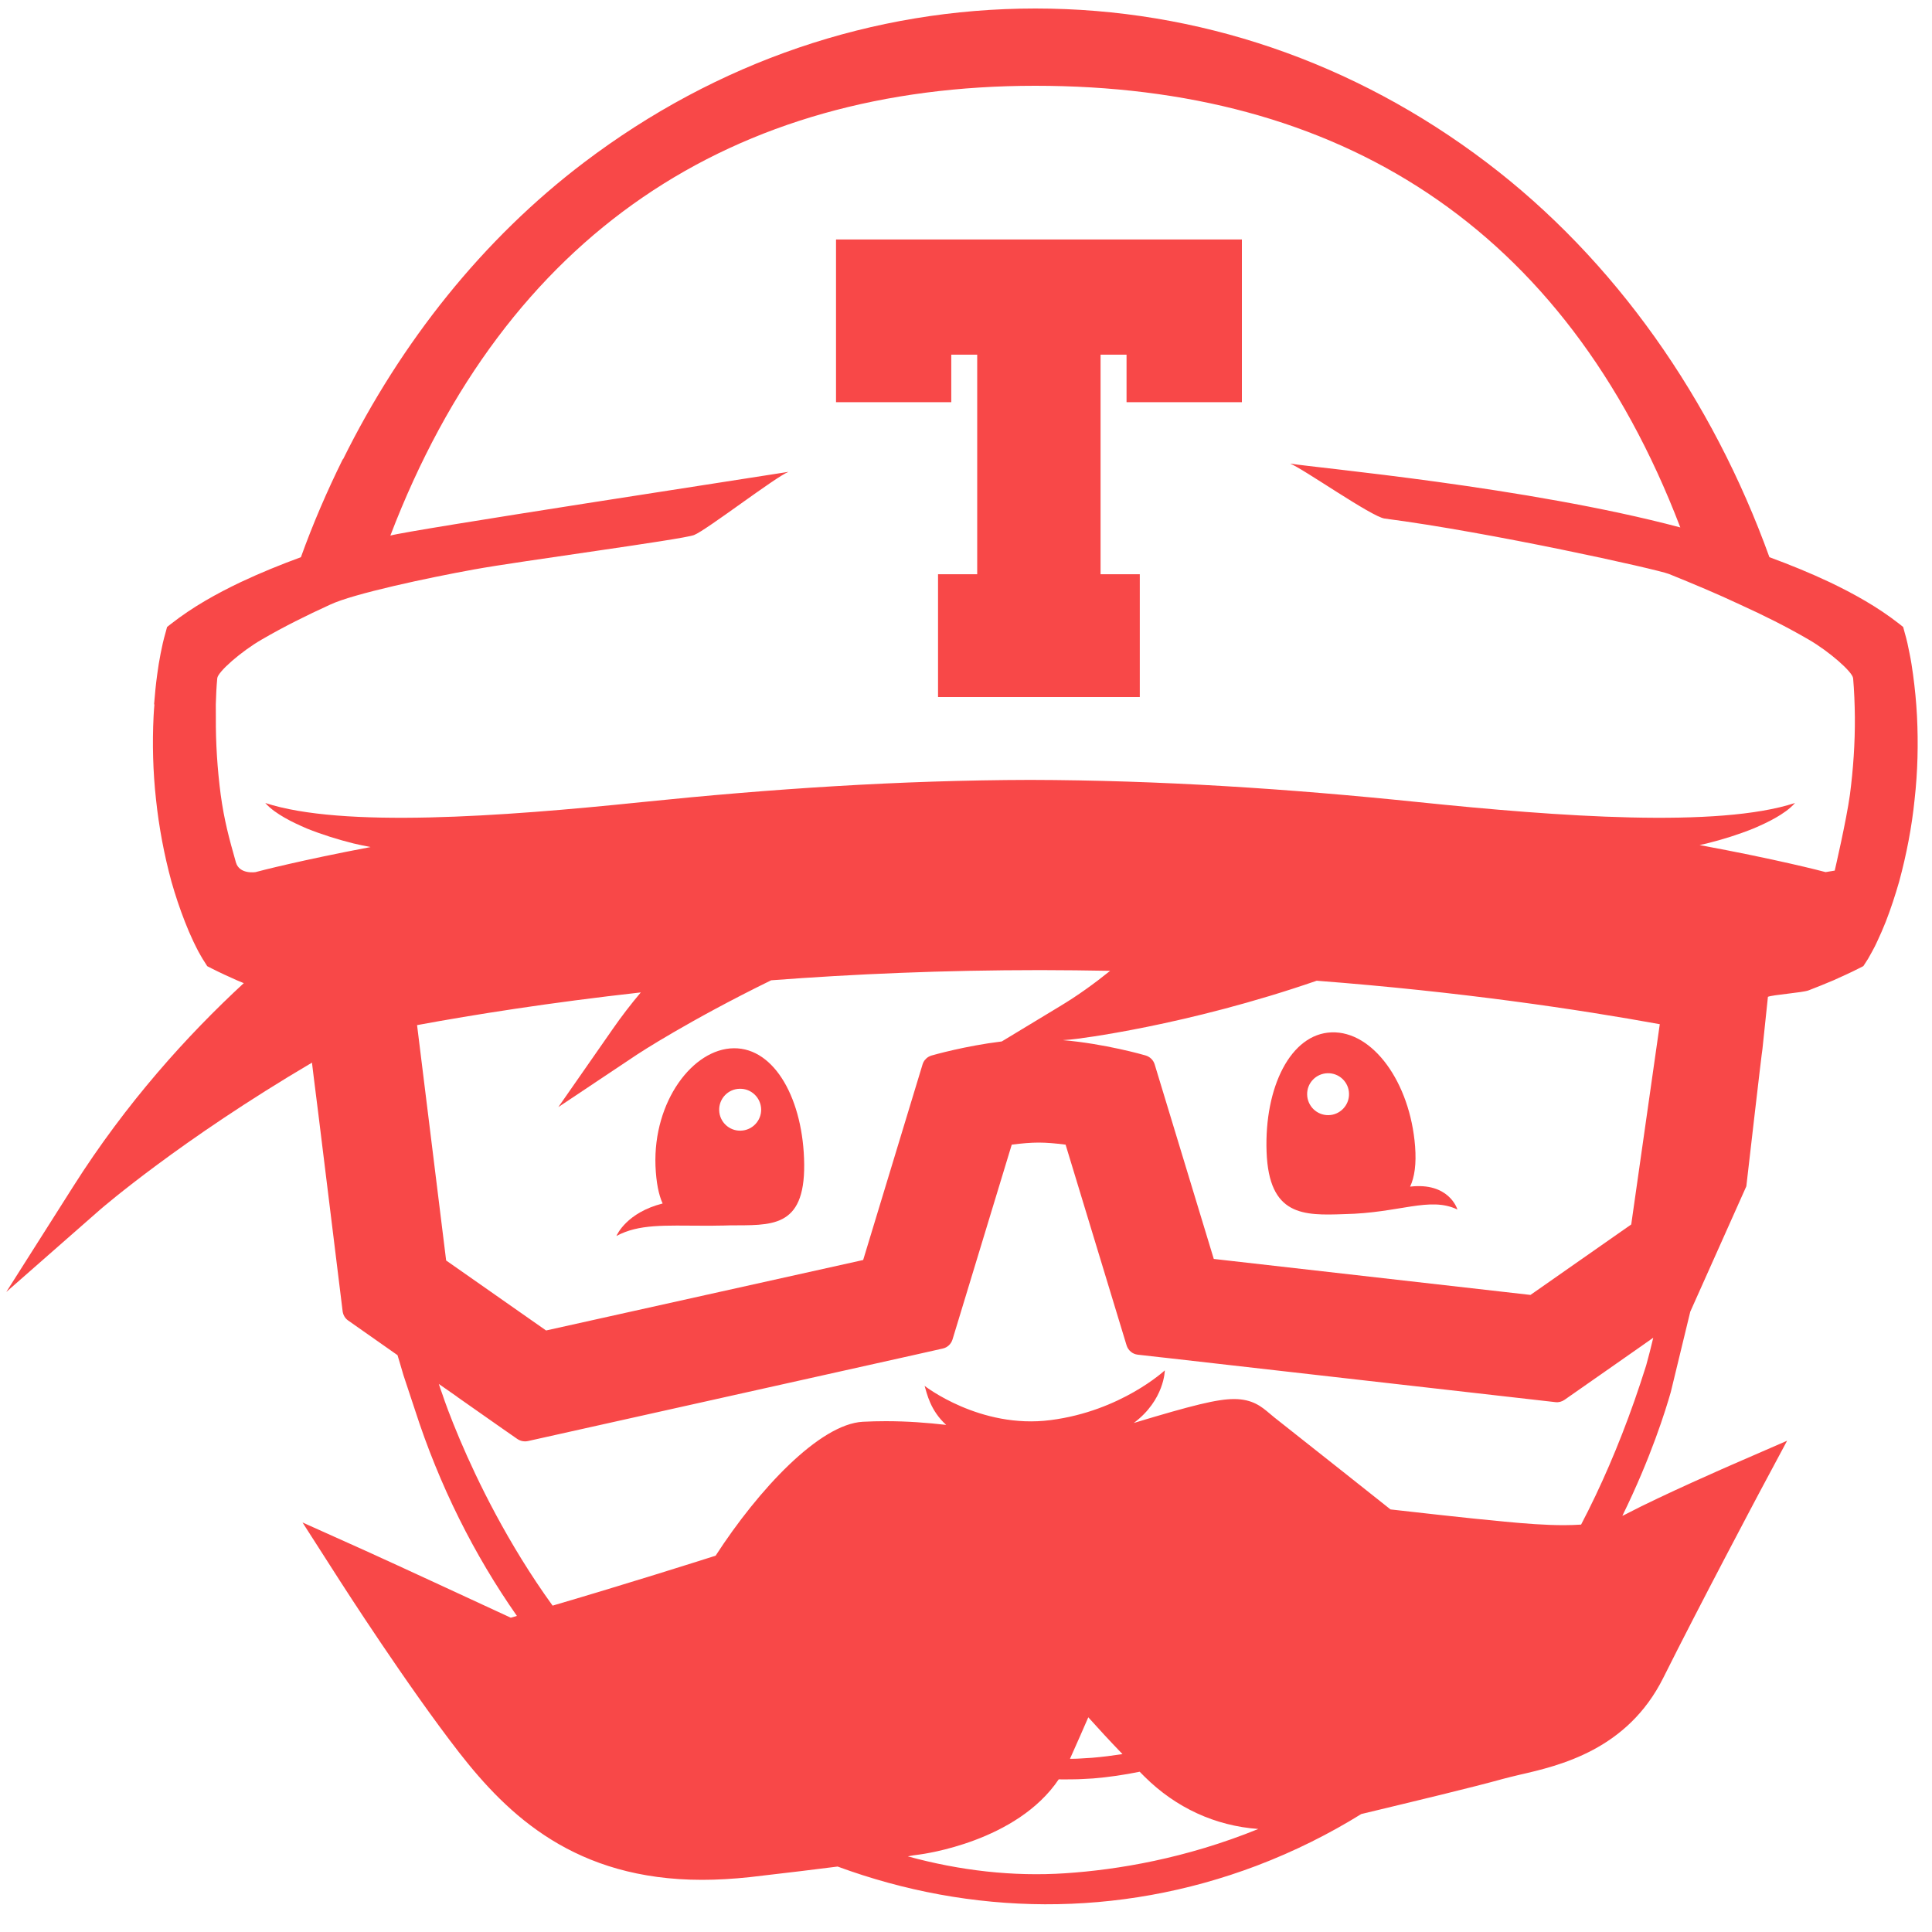
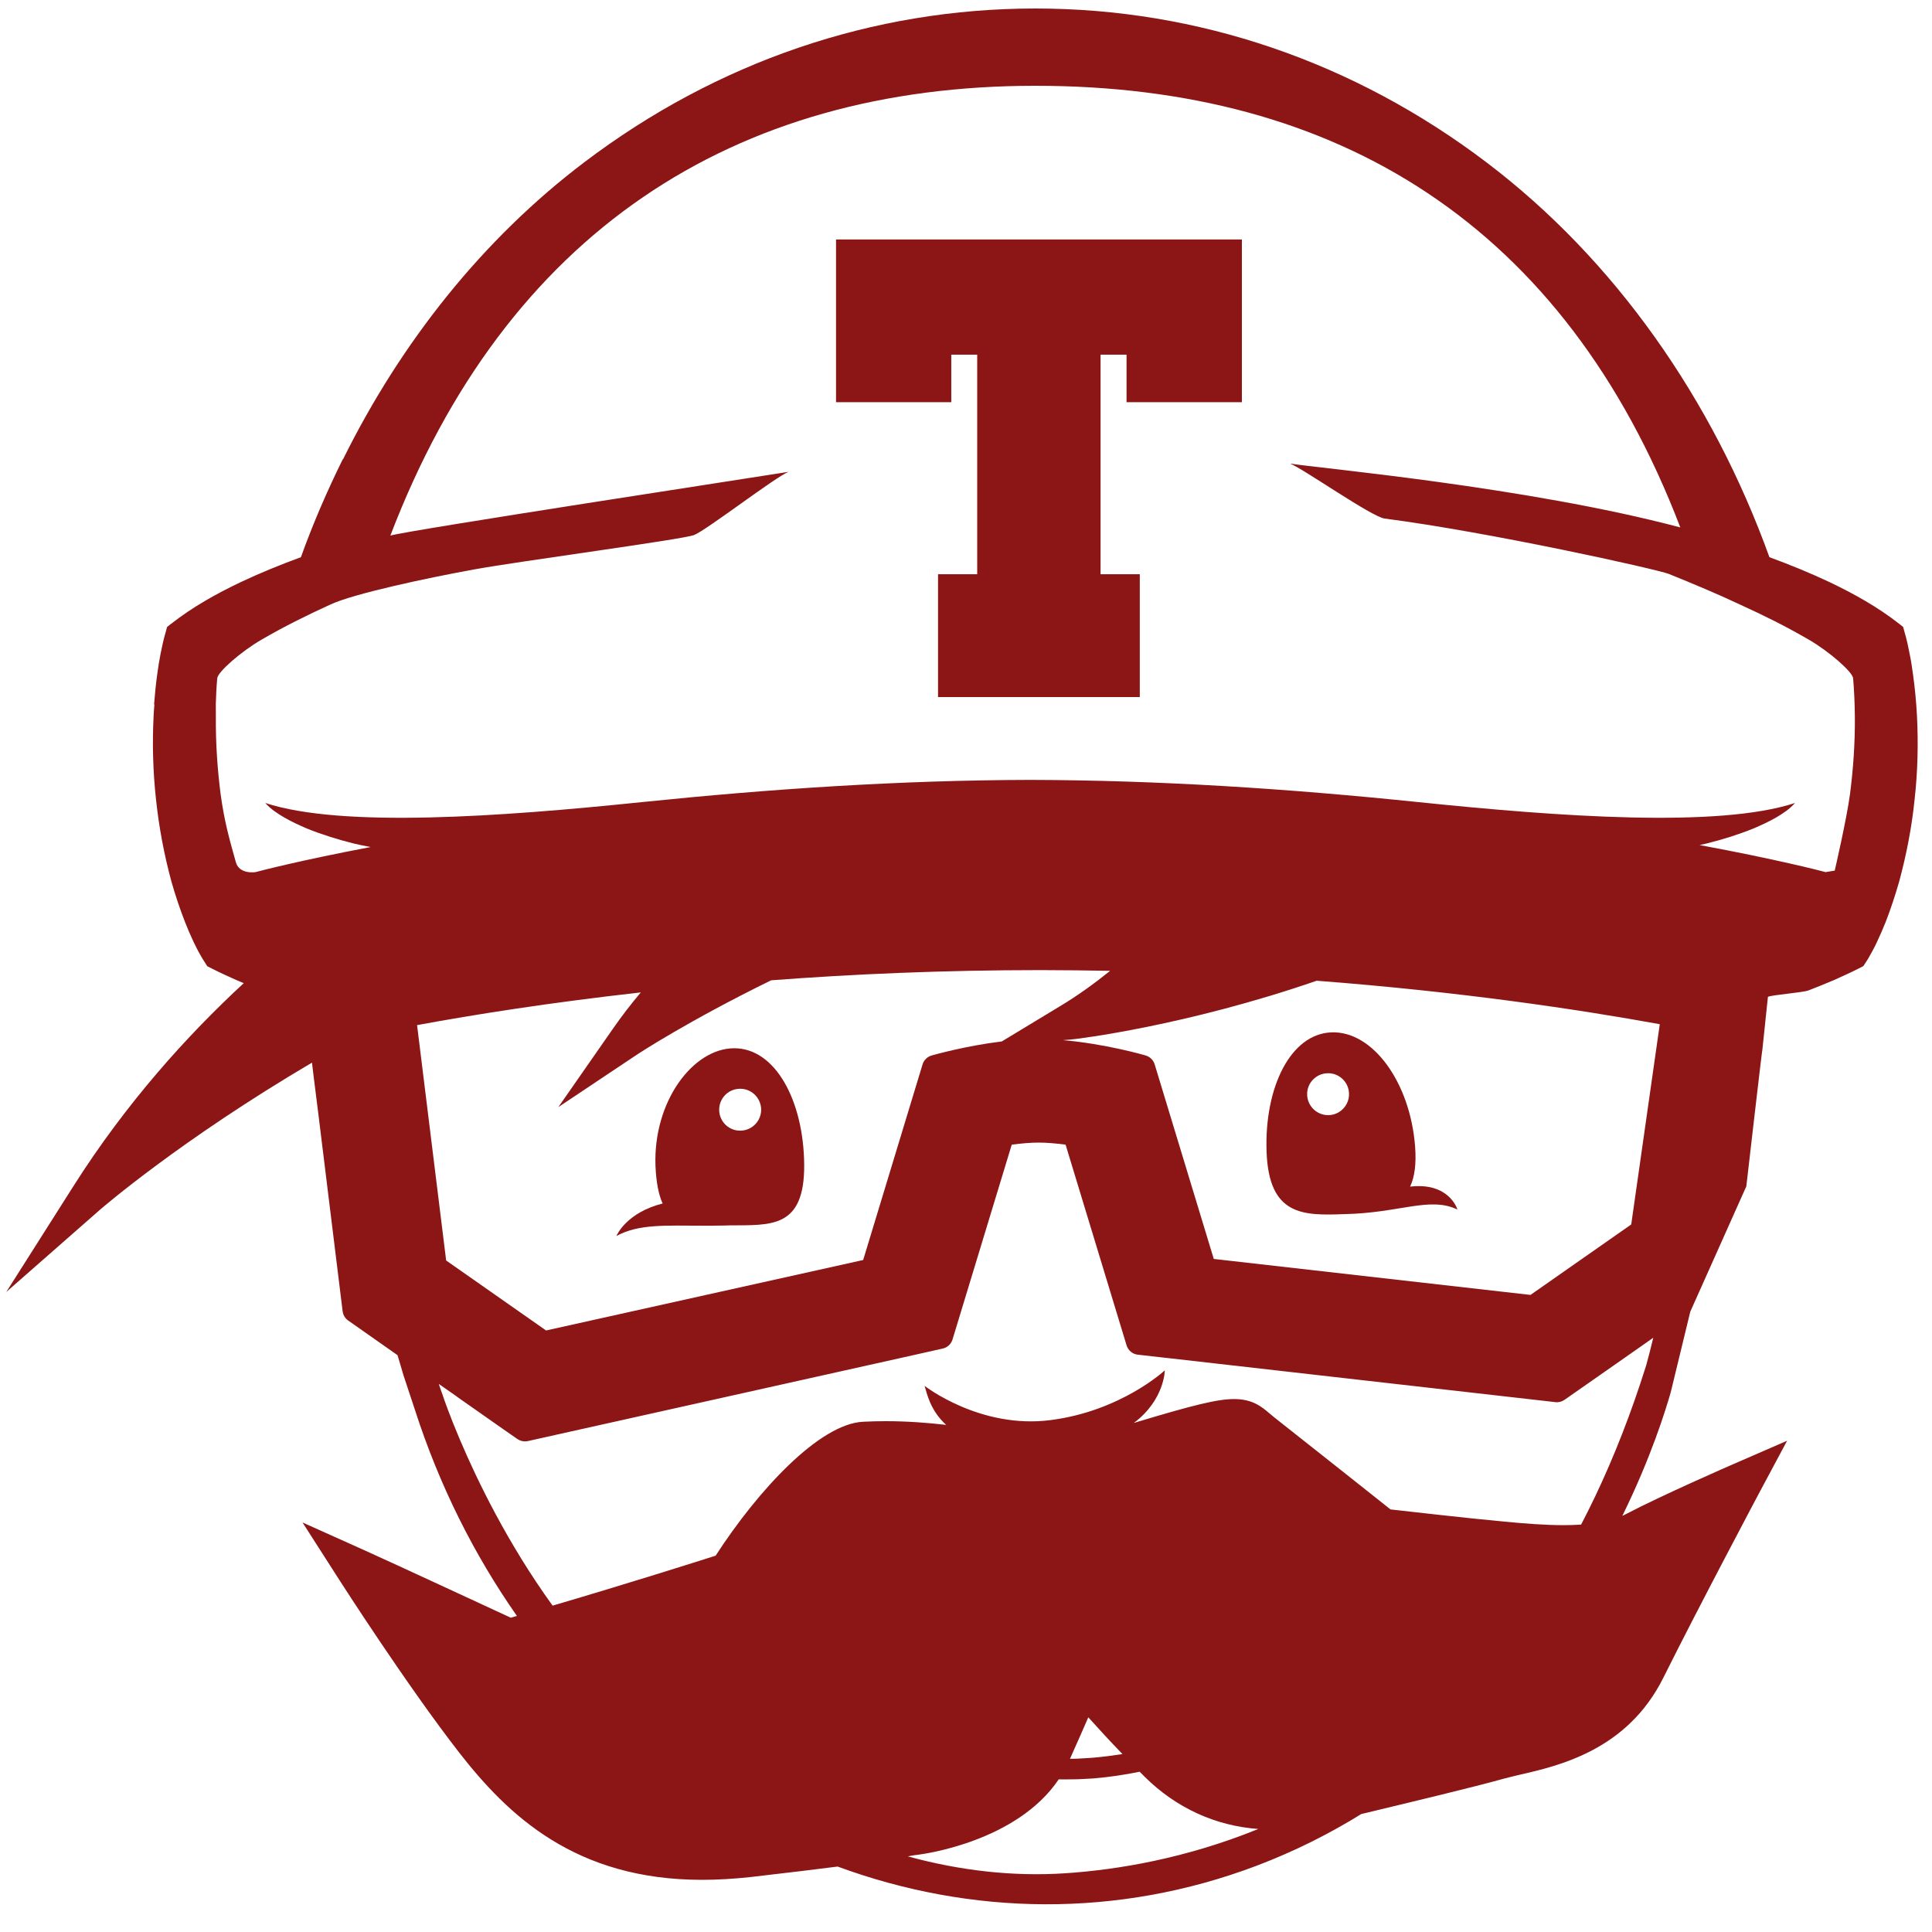
<svg xmlns="http://www.w3.org/2000/svg" version="1.1" id="Layer_1" x="0px" y="0px" width="40px" height="40px" viewBox="0 0 40 40" enable-background="new 0 0 40 40" xml:space="preserve">
  <defs id="defs33" />
  <g id="g3">
    <path fill="none" d="M23.24,36.316c-0.273-0.283-0.516-0.548-0.708-0.762c-0.093,0.214-0.216,0.496-0.379,0.859h0.049   c0.13,0,0.272-0.016,0.408-0.021C22.817,36.375,23.027,36.349,23.24,36.316z" id="path5" />
    <path fill="none" d="M33.202,28.414l-0.81,0.566c-0.056,0.038-0.121,0.057-0.188,0.049l-8.062-0.917l-0.12-0.013l-0.468-0.053   c-0.108-0.013-0.199-0.089-0.231-0.195l-1.262-4.153c-0.211-0.028-0.399-0.043-0.556-0.043c-0.16,0-0.347,0.015-0.559,0.043   l-1.226,4.033c-0.029,0.095-0.105,0.167-0.202,0.188l-0.587,0.132l-8.007,1.782c-0.021,0.004-0.042,0.006-0.061,0.006   c-0.055,0-0.111-0.017-0.158-0.05l-0.312-0.217l-0.935-0.656v-0.002l-0.378-0.264c0.027,0.085,0.058,0.17,0.087,0.25v0.002   c0.026,0.079,0.142,0.412,0.35,0.902c0.357,0.841,0.988,2.147,1.919,3.436c1.576-0.463,2.939-0.896,3.375-1.034   c0.887-1.369,2.151-2.726,3.049-2.773c0.155-0.008,0.317-0.012,0.475-0.012c0.44,0,0.861,0.032,1.25,0.077   c-0.331-0.299-0.398-0.651-0.447-0.808c0,0,1.147,0.897,2.605,0.709c1.462-0.187,2.368-1.03,2.368-1.03s-0.005,0.613-0.642,1.089   c1.224-0.369,1.729-0.495,2.077-0.495c0.382,0,0.569,0.158,0.734,0.298c0.032,0.026,0.064,0.056,0.101,0.084   c0.939,0.741,2.07,1.639,2.403,1.903c0.383,0.043,1.596,0.182,2.361,0.253c0.441,0.041,0.84,0.073,1.231,0.073   c0.126,0,0.244-0.005,0.354-0.012c0.404-0.772,0.775-1.627,1.106-2.569c0.082-0.237,0.164-0.478,0.241-0.726   c0.053-0.189,0.103-0.381,0.147-0.574l-0.277,0.195L33.202,28.414z" id="path7" />
    <path fill="none" d="M13.268,20.546c-1.886,0.211-3.458,0.46-4.632,0.677l0.602,4.873l2.069,1.449l6.565-1.459l1.23-4.051   c0.02-0.066,0.064-0.122,0.124-0.156c0.019-0.012,0.04-0.021,0.063-0.027c0.036-0.01,0.694-0.199,1.453-0.291l1.203-0.728   c0.362-0.218,0.71-0.468,1.04-0.734c-0.474-0.008-0.952-0.015-1.44-0.015c-2.006,0-3.88,0.083-5.578,0.211   c-1.703,0.833-2.746,1.518-2.771,1.534l-1.634,1.091l1.123-1.612C12.868,21.04,13.065,20.786,13.268,20.546z M13.719,24.917   c-0.082-0.182-0.133-0.432-0.148-0.779c-0.049-1.333,0.772-2.427,1.622-2.435c0.851-0.009,1.443,1.071,1.457,2.405   c0.011,1.334-0.694,1.254-1.545,1.262c-0.086,0.003-0.167,0.005-0.25,0.005c-0.095,0.002-0.187,0.004-0.274,0.002   c-0.825-0.002-1.353-0.038-1.819,0.213C12.773,25.561,12.979,25.104,13.719,24.917z" id="path9" />
    <path fill="none" d="M23.596,36.684c-0.316,0.063-0.636,0.111-0.966,0.139c-0.139,0.006-0.27,0.018-0.412,0.018l-0.216,0.002   L21.92,36.84c-0.868,1.292-2.801,1.546-2.89,1.558c-0.081,0.009-0.145,0.02-0.235,0.037c1.077,0.295,2.177,0.422,3.26,0.35   c1.087-0.072,2.498-0.309,3.997-0.916c-0.892-0.065-1.702-0.436-2.355-1.083C23.663,36.75,23.63,36.717,23.596,36.684z" id="path11" />
    <circle fill="none" cx="27.497" cy="22.654" r="0.434" id="circle13" />
    <path fill="none" d="M25.712,7.299h-2.389V6.315h-0.538v4.547h0.812v2.543h-4.177v-2.543h0.811V6.315h-0.537v0.983h-2.387V3.931   h8.404V7.299z" id="path15" />
    <circle fill="none" cx="15.324" cy="22.976" r="0.434" id="circle17" />
    <path fill="none" d="M6.963,27.525l1.39,0.947c-0.025-0.081-0.047-0.161-0.071-0.242c-0.017-0.059-0.035-0.116-0.052-0.173   l-1.021-0.717c-0.063-0.044-0.104-0.113-0.115-0.19l-0.498-4.047l-0.261,2.484L6.963,27.525z" id="path19" />
    <path fill="none" d="M22.164,21.523l-0.158,0.012c0.861,0.073,1.672,0.305,1.713,0.317c0.09,0.026,0.159,0.094,0.188,0.184   l1.225,4.03l6.557,0.745l2.086-1.459l0.591-4.146c-1.67-0.305-4.111-0.671-7.103-0.9C24.561,21.237,22.299,21.514,22.164,21.523z    M29.298,23.734c0.028,0.368-0.011,0.636-0.103,0.834c0.79-0.094,0.97,0.441,0.979,0.474c-0.573-0.276-1.2,0.073-2.342,0.095   c-0.849,0.031-1.562,0.041-1.609-1.292c-0.047-1.336,0.498-2.441,1.347-2.471C28.419,21.345,29.195,22.402,29.298,23.734z" id="path21" />
-     <path fill="#A0A1A2" d="M26.223,23.845c0.048,1.333,0.761,1.323,1.609,1.292c1.142-0.021,1.769-0.371,2.342-0.095   c-0.009-0.032-0.188-0.567-0.979-0.474c0.092-0.198,0.131-0.466,0.103-0.834c-0.104-1.332-0.879-2.39-1.729-2.36   C26.721,21.403,26.176,22.509,26.223,23.845z M27.489,22.22c0.239-0.005,0.438,0.186,0.441,0.426   c0.005,0.239-0.187,0.438-0.425,0.442c-0.24,0.004-0.438-0.188-0.442-0.428C27.058,22.421,27.25,22.224,27.489,22.22z" id="path23" style="fill:#f84848;fill-opacity:1" />
-     <path fill="#A0A1A2" d="M14.581,25.377c0.088,0.002,0.18,0,0.274-0.002c0.082,0,0.164-0.002,0.25-0.005   c0.851-0.008,1.556,0.072,1.545-1.262c-0.014-1.334-0.606-2.414-1.457-2.405c-0.849,0.008-1.671,1.102-1.622,2.435   c0.015,0.348,0.066,0.598,0.148,0.779c-0.74,0.187-0.945,0.644-0.957,0.673C13.228,25.339,13.755,25.375,14.581,25.377z    M15.312,22.542c0.24-0.008,0.439,0.182,0.447,0.422c0.006,0.239-0.184,0.439-0.423,0.445c-0.24,0.008-0.44-0.183-0.446-0.422   C14.883,22.748,15.072,22.547,15.312,22.542z" id="path25" style="fill:#f84848;fill-opacity:1" />
-     <polygon fill="#A0A1A2" points="17.309,8.327 19.695,8.327 19.695,7.343 20.232,7.343 20.232,11.889 19.421,11.889 19.421,14.432    23.598,14.432 23.598,11.889 22.786,11.889 22.786,7.343 23.324,7.343 23.324,8.327 25.712,8.327 25.712,4.958 17.309,4.958  " id="polygon27" style="fill:#f84848;fill-opacity:1" />
-     <path fill="#A0A1A2" d="M39.689,14.823c-0.015-0.289-0.043-0.577-0.082-0.861c-0.02-0.144-0.041-0.288-0.071-0.429   c-0.028-0.146-0.056-0.281-0.103-0.44l-0.03-0.112l-0.079-0.063c-0.455-0.356-0.944-0.626-1.441-0.864   c-0.411-0.194-0.828-0.363-1.249-0.518c-1.177-3.264-3.197-6.158-5.856-8.173c-2.747-2.084-5.978-3.187-9.342-3.187   c-3.366,0-6.596,1.103-9.344,3.187C9.999,4.949,8.304,7.081,7.103,9.508H7.097c-0.325,0.657-0.617,1.333-0.867,2.028   c-0.422,0.155-0.839,0.324-1.25,0.518c-0.498,0.238-0.986,0.508-1.441,0.864l-0.08,0.063l-0.03,0.112   c-0.046,0.159-0.076,0.294-0.104,0.44c-0.028,0.141-0.051,0.285-0.07,0.429c-0.029,0.205-0.048,0.413-0.065,0.621h0.007   c-0.007,0.08-0.013,0.16-0.017,0.241c-0.029,0.577-0.013,1.154,0.05,1.728c0.061,0.573,0.167,1.14,0.32,1.703   c0.08,0.28,0.171,0.555,0.279,0.83c0.053,0.137,0.111,0.273,0.176,0.41c0.032,0.068,0.067,0.135,0.102,0.204l0.057,0.101   c0.022,0.038,0.037,0.065,0.07,0.114l0.057,0.09l0.092,0.047c0.097,0.05,0.178,0.087,0.266,0.129l0.256,0.116   c0.047,0.019,0.093,0.039,0.142,0.059c-1.167,1.078-2.435,2.479-3.532,4.211L0.13,26.749l1.945-1.707   c0.034-0.029,1.664-1.44,4.384-3.041l0.038,0.313l0.099,0.789l0.498,4.047c0.011,0.077,0.051,0.146,0.115,0.19l1.021,0.717   c0.018,0.057,0.035,0.114,0.052,0.173c0.024,0.081,0.046,0.161,0.071,0.242l0.233,0.703c0.511,1.589,1.235,3.022,2.116,4.281   c-0.042,0.013-0.085,0.025-0.127,0.037c-0.531-0.246-2.386-1.106-3.009-1.387l-1.303-0.585l0.771,1.203   c0.056,0.087,1.386,2.161,2.471,3.559c1.017,1.305,2.408,2.637,5.032,2.637c0.315,0,0.647-0.02,0.987-0.056   c0.783-0.091,1.371-0.161,1.818-0.219c2.754,1.014,5.792,1.074,8.675-0.017c0.79-0.3,1.509-0.663,2.168-1.071   c0.014-0.002,0.027-0.006,0.039-0.009c1.072-0.258,2.289-0.549,2.89-0.717c0.096-0.026,0.217-0.055,0.342-0.085   c0.837-0.191,2.236-0.517,2.981-2.009c0.751-1.506,1.977-3.812,1.989-3.835L37,29.829l-1.115,0.485   c-0.061,0.026-1.475,0.643-2.21,1.028c-0.025,0.015-0.057,0.028-0.086,0.042c0.598-1.219,0.896-2.19,1.003-2.563l0.403-1.663   l1.161-2.597c0,0,0.326-2.839,0.333-2.837l0.114-1.086c0.102-0.043,0.722-0.086,0.843-0.134c0.173-0.068,0.346-0.135,0.519-0.21   l0.255-0.116c0.09-0.042,0.17-0.079,0.267-0.129l0.092-0.047l0.058-0.09c0.032-0.049,0.05-0.077,0.069-0.114l0.056-0.101   c0.039-0.069,0.072-0.136,0.103-0.204c0.065-0.136,0.122-0.272,0.178-0.41c0.107-0.275,0.196-0.55,0.277-0.83   c0.152-0.563,0.262-1.13,0.32-1.703C39.704,15.978,39.718,15.4,39.689,14.823z M13.195,21.83c0.025-0.017,1.068-0.701,2.771-1.534   c1.698-0.129,3.571-0.211,5.578-0.211c0.488,0,0.967,0.007,1.44,0.015c-0.33,0.266-0.678,0.517-1.04,0.734l-1.203,0.728   c-0.759,0.092-1.417,0.281-1.453,0.291c-0.023,0.006-0.044,0.016-0.063,0.027c-0.059,0.034-0.104,0.09-0.124,0.156l-1.23,4.051   l-6.565,1.459l-2.069-1.449l-0.602-4.873c1.174-0.217,2.746-0.466,4.632-0.677c-0.202,0.24-0.399,0.494-0.584,0.762l-1.123,1.612   L13.195,21.83z M22.055,38.784c-1.083,0.072-2.183-0.055-3.26-0.35c0.09-0.018,0.155-0.028,0.235-0.037   c0.088-0.012,2.021-0.266,2.89-1.558l0.082,0.002l0.216-0.002c0.143,0,0.273-0.012,0.412-0.018c0.33-0.027,0.649-0.075,0.966-0.139   c0.034,0.033,0.066,0.066,0.101,0.102c0.653,0.647,1.464,1.018,2.355,1.083C24.553,38.476,23.142,38.712,22.055,38.784z    M22.153,36.414c0.163-0.363,0.286-0.646,0.379-0.859c0.192,0.214,0.435,0.479,0.708,0.762c-0.213,0.032-0.423,0.059-0.63,0.076   c-0.136,0.006-0.278,0.021-0.408,0.021H22.153z M18.932,28.052l0.587-0.132c0.097-0.021,0.173-0.094,0.202-0.188l1.226-4.033   c0.212-0.028,0.398-0.043,0.559-0.043c0.156,0,0.345,0.015,0.556,0.043l1.262,4.153c0.032,0.106,0.123,0.183,0.231,0.195   l0.468,0.053l0.12,0.013l8.062,0.917c0.067,0.008,0.133-0.011,0.188-0.049l0.81-0.566l0.749-0.524l0.277-0.195   c-0.045,0.193-0.095,0.385-0.147,0.574c-0.077,0.248-0.159,0.488-0.241,0.726c-0.331,0.942-0.702,1.797-1.106,2.569   c-0.11,0.007-0.229,0.012-0.354,0.012c-0.392,0-0.79-0.032-1.231-0.073c-0.766-0.071-1.979-0.21-2.361-0.253   c-0.333-0.265-1.464-1.162-2.403-1.903c-0.036-0.028-0.068-0.058-0.101-0.084c-0.165-0.14-0.353-0.298-0.734-0.298   c-0.348,0-0.854,0.126-2.077,0.495c0.637-0.476,0.642-1.089,0.642-1.089s-0.906,0.844-2.368,1.03   c-1.458,0.188-2.605-0.709-2.605-0.709c0.048,0.156,0.116,0.509,0.447,0.808c-0.389-0.045-0.809-0.077-1.25-0.077   c-0.158,0-0.32,0.004-0.475,0.012c-0.898,0.048-2.162,1.404-3.049,2.773c-0.436,0.138-1.799,0.571-3.375,1.034   c-0.931-1.288-1.562-2.595-1.919-3.436c-0.208-0.49-0.324-0.823-0.35-0.902v-0.002c-0.029-0.08-0.06-0.165-0.087-0.25l0.378,0.264   v0.002l0.935,0.656l0.312,0.217c0.047,0.033,0.104,0.05,0.158,0.05c0.02,0,0.04-0.002,0.061-0.006 M23.906,22.036   c-0.028-0.09-0.098-0.157-0.188-0.184c-0.041-0.013-0.852-0.244-1.713-0.317l0.158-0.012c0.136-0.01,2.397-0.286,5.098-1.218   c2.991,0.229,5.433,0.596,7.103,0.9l-0.591,4.146l-2.086,1.459l-6.557-0.745 M38.301,16.451c-0.073,0.534-0.315,1.574-0.315,1.574   l-0.189,0.031c-0.099-0.027-1.021-0.266-2.609-0.56c0.051-0.011,0.1-0.022,0.148-0.033c0.329-0.082,0.653-0.183,0.968-0.31   c0.156-0.067,0.312-0.138,0.459-0.222c0.146-0.085,0.289-0.179,0.401-0.306c-1.59,0.52-4.876,0.284-7.797-0.018   c-2.669-0.276-5.348-0.454-8.04-0.46c-2.691,0.006-5.367,0.185-8.039,0.46c-2.921,0.302-6.206,0.538-7.796,0.018   c0.112,0.126,0.256,0.221,0.403,0.306c0.146,0.084,0.301,0.154,0.457,0.222c0.314,0.126,0.64,0.228,0.969,0.31   c0.116,0.027,0.234,0.053,0.352,0.074c-1.449,0.275-2.288,0.493-2.382,0.519c0,0-0.334,0.054-0.407-0.202   c-0.145-0.512-0.242-0.87-0.315-1.403c-0.069-0.531-0.104-1.068-0.1-1.604c0.001-0.088-0.001-0.264-0.001-0.264   c0.005-0.18,0.013-0.36,0.03-0.54c0.01-0.133,0.499-0.559,0.919-0.801c0.454-0.264,0.931-0.502,1.417-0.723   c0.481-0.228,2.04-0.559,2.98-0.729c0.94-0.172,4.302-0.618,4.554-0.712c0.251-0.096,1.704-1.216,1.958-1.309   c-0.534,0.088-7.912,1.215-8.244,1.32c2.395-6.263,7.096-9.313,13.353-9.313c6.255,0,10.957,2.88,13.354,9.144   c-3.164-0.841-7.546-1.233-8.08-1.322c0.254,0.093,1.691,1.104,1.958,1.138c2.188,0.284,5.638,1.049,5.888,1.148   c0.496,0.201,0.993,0.408,1.475,0.635c0.487,0.221,0.963,0.459,1.417,0.723c0.42,0.243,0.908,0.668,0.92,0.801   c0.023,0.268,0.033,0.535,0.036,0.803C38.407,15.382,38.37,15.92,38.301,16.451z" id="path29" style="fill:#f84848;fill-opacity:1" />
+     <path fill="#A0A1A2" d="M26.223,23.845c0.048,1.333,0.761,1.323,1.609,1.292c1.142-0.021,1.769-0.371,2.342-0.095   c-0.009-0.032-0.188-0.567-0.979-0.474c0.092-0.198,0.131-0.466,0.103-0.834c-0.104-1.332-0.879-2.39-1.729-2.36   C26.721,21.403,26.176,22.509,26.223,23.845z M27.489,22.22c0.239-0.005,0.438,0.186,0.441,0.426   c0.005,0.239-0.187,0.438-0.425,0.442c-0.24,0.004-0.438-0.188-0.442-0.428C27.058,22.421,27.25,22.224,27.489,22.22z" id="path23" style="fill:#8c1515;fill-opacity:1" />
+     <path fill="#A0A1A2" d="M14.581,25.377c0.088,0.002,0.18,0,0.274-0.002c0.082,0,0.164-0.002,0.25-0.005   c0.851-0.008,1.556,0.072,1.545-1.262c-0.014-1.334-0.606-2.414-1.457-2.405c-0.849,0.008-1.671,1.102-1.622,2.435   c0.015,0.348,0.066,0.598,0.148,0.779c-0.74,0.187-0.945,0.644-0.957,0.673C13.228,25.339,13.755,25.375,14.581,25.377z    M15.312,22.542c0.24-0.008,0.439,0.182,0.447,0.422c0.006,0.239-0.184,0.439-0.423,0.445c-0.24,0.008-0.44-0.183-0.446-0.422   C14.883,22.748,15.072,22.547,15.312,22.542z" id="path25" style="fill:#8c1515;fill-opacity:1" />
+     <polygon fill="#A0A1A2" points="17.309,8.327 19.695,8.327 19.695,7.343 20.232,7.343 20.232,11.889 19.421,11.889 19.421,14.432    23.598,14.432 23.598,11.889 22.786,11.889 22.786,7.343 23.324,7.343 23.324,8.327 25.712,8.327 25.712,4.958 17.309,4.958  " id="polygon27" style="fill:#8c1515;fill-opacity:1" />
+     <path fill="#A0A1A2" d="M39.689,14.823c-0.015-0.289-0.043-0.577-0.082-0.861c-0.02-0.144-0.041-0.288-0.071-0.429   c-0.028-0.146-0.056-0.281-0.103-0.44l-0.03-0.112l-0.079-0.063c-0.455-0.356-0.944-0.626-1.441-0.864   c-0.411-0.194-0.828-0.363-1.249-0.518c-1.177-3.264-3.197-6.158-5.856-8.173c-2.747-2.084-5.978-3.187-9.342-3.187   c-3.366,0-6.596,1.103-9.344,3.187C9.999,4.949,8.304,7.081,7.103,9.508H7.097c-0.325,0.657-0.617,1.333-0.867,2.028   c-0.422,0.155-0.839,0.324-1.25,0.518c-0.498,0.238-0.986,0.508-1.441,0.864l-0.08,0.063l-0.03,0.112   c-0.046,0.159-0.076,0.294-0.104,0.44c-0.028,0.141-0.051,0.285-0.07,0.429c-0.029,0.205-0.048,0.413-0.065,0.621h0.007   c-0.007,0.08-0.013,0.16-0.017,0.241c-0.029,0.577-0.013,1.154,0.05,1.728c0.061,0.573,0.167,1.14,0.32,1.703   c0.08,0.28,0.171,0.555,0.279,0.83c0.053,0.137,0.111,0.273,0.176,0.41c0.032,0.068,0.067,0.135,0.102,0.204l0.057,0.101   c0.022,0.038,0.037,0.065,0.07,0.114l0.057,0.09l0.092,0.047c0.097,0.05,0.178,0.087,0.266,0.129l0.256,0.116   c0.047,0.019,0.093,0.039,0.142,0.059c-1.167,1.078-2.435,2.479-3.532,4.211L0.13,26.749l1.945-1.707   c0.034-0.029,1.664-1.44,4.384-3.041l0.038,0.313l0.099,0.789l0.498,4.047c0.011,0.077,0.051,0.146,0.115,0.19l1.021,0.717   c0.018,0.057,0.035,0.114,0.052,0.173c0.024,0.081,0.046,0.161,0.071,0.242l0.233,0.703c0.511,1.589,1.235,3.022,2.116,4.281   c-0.042,0.013-0.085,0.025-0.127,0.037c-0.531-0.246-2.386-1.106-3.009-1.387l-1.303-0.585l0.771,1.203   c0.056,0.087,1.386,2.161,2.471,3.559c1.017,1.305,2.408,2.637,5.032,2.637c0.315,0,0.647-0.02,0.987-0.056   c0.783-0.091,1.371-0.161,1.818-0.219c2.754,1.014,5.792,1.074,8.675-0.017c0.79-0.3,1.509-0.663,2.168-1.071   c0.014-0.002,0.027-0.006,0.039-0.009c1.072-0.258,2.289-0.549,2.89-0.717c0.096-0.026,0.217-0.055,0.342-0.085   c0.837-0.191,2.236-0.517,2.981-2.009c0.751-1.506,1.977-3.812,1.989-3.835L37,29.829l-1.115,0.485   c-0.061,0.026-1.475,0.643-2.21,1.028c-0.025,0.015-0.057,0.028-0.086,0.042c0.598-1.219,0.896-2.19,1.003-2.563l0.403-1.663   l1.161-2.597c0,0,0.326-2.839,0.333-2.837l0.114-1.086c0.102-0.043,0.722-0.086,0.843-0.134c0.173-0.068,0.346-0.135,0.519-0.21   l0.255-0.116c0.09-0.042,0.17-0.079,0.267-0.129l0.092-0.047l0.058-0.09c0.032-0.049,0.05-0.077,0.069-0.114l0.056-0.101   c0.039-0.069,0.072-0.136,0.103-0.204c0.065-0.136,0.122-0.272,0.178-0.41c0.107-0.275,0.196-0.55,0.277-0.83   c0.152-0.563,0.262-1.13,0.32-1.703C39.704,15.978,39.718,15.4,39.689,14.823z M13.195,21.83c0.025-0.017,1.068-0.701,2.771-1.534   c1.698-0.129,3.571-0.211,5.578-0.211c0.488,0,0.967,0.007,1.44,0.015c-0.33,0.266-0.678,0.517-1.04,0.734l-1.203,0.728   c-0.759,0.092-1.417,0.281-1.453,0.291c-0.023,0.006-0.044,0.016-0.063,0.027c-0.059,0.034-0.104,0.09-0.124,0.156l-1.23,4.051   l-6.565,1.459l-2.069-1.449l-0.602-4.873c1.174-0.217,2.746-0.466,4.632-0.677c-0.202,0.24-0.399,0.494-0.584,0.762l-1.123,1.612   L13.195,21.83z M22.055,38.784c-1.083,0.072-2.183-0.055-3.26-0.35c0.09-0.018,0.155-0.028,0.235-0.037   c0.088-0.012,2.021-0.266,2.89-1.558l0.082,0.002l0.216-0.002c0.143,0,0.273-0.012,0.412-0.018c0.33-0.027,0.649-0.075,0.966-0.139   c0.034,0.033,0.066,0.066,0.101,0.102c0.653,0.647,1.464,1.018,2.355,1.083C24.553,38.476,23.142,38.712,22.055,38.784z    M22.153,36.414c0.163-0.363,0.286-0.646,0.379-0.859c0.192,0.214,0.435,0.479,0.708,0.762c-0.213,0.032-0.423,0.059-0.63,0.076   c-0.136,0.006-0.278,0.021-0.408,0.021H22.153z M18.932,28.052l0.587-0.132c0.097-0.021,0.173-0.094,0.202-0.188l1.226-4.033   c0.212-0.028,0.398-0.043,0.559-0.043c0.156,0,0.345,0.015,0.556,0.043l1.262,4.153c0.032,0.106,0.123,0.183,0.231,0.195   l0.468,0.053l0.12,0.013l8.062,0.917c0.067,0.008,0.133-0.011,0.188-0.049l0.81-0.566l0.749-0.524l0.277-0.195   c-0.045,0.193-0.095,0.385-0.147,0.574c-0.077,0.248-0.159,0.488-0.241,0.726c-0.331,0.942-0.702,1.797-1.106,2.569   c-0.11,0.007-0.229,0.012-0.354,0.012c-0.392,0-0.79-0.032-1.231-0.073c-0.766-0.071-1.979-0.21-2.361-0.253   c-0.333-0.265-1.464-1.162-2.403-1.903c-0.036-0.028-0.068-0.058-0.101-0.084c-0.165-0.14-0.353-0.298-0.734-0.298   c-0.348,0-0.854,0.126-2.077,0.495c0.637-0.476,0.642-1.089,0.642-1.089s-0.906,0.844-2.368,1.03   c-1.458,0.188-2.605-0.709-2.605-0.709c0.048,0.156,0.116,0.509,0.447,0.808c-0.389-0.045-0.809-0.077-1.25-0.077   c-0.158,0-0.32,0.004-0.475,0.012c-0.898,0.048-2.162,1.404-3.049,2.773c-0.436,0.138-1.799,0.571-3.375,1.034   c-0.931-1.288-1.562-2.595-1.919-3.436c-0.208-0.49-0.324-0.823-0.35-0.902v-0.002c-0.029-0.08-0.06-0.165-0.087-0.25l0.378,0.264   v0.002l0.935,0.656l0.312,0.217c0.047,0.033,0.104,0.05,0.158,0.05c0.02,0,0.04-0.002,0.061-0.006 M23.906,22.036   c-0.028-0.09-0.098-0.157-0.188-0.184c-0.041-0.013-0.852-0.244-1.713-0.317l0.158-0.012c0.136-0.01,2.397-0.286,5.098-1.218   c2.991,0.229,5.433,0.596,7.103,0.9l-0.591,4.146l-2.086,1.459l-6.557-0.745 M38.301,16.451c-0.073,0.534-0.315,1.574-0.315,1.574   l-0.189,0.031c-0.099-0.027-1.021-0.266-2.609-0.56c0.051-0.011,0.1-0.022,0.148-0.033c0.329-0.082,0.653-0.183,0.968-0.31   c0.156-0.067,0.312-0.138,0.459-0.222c0.146-0.085,0.289-0.179,0.401-0.306c-1.59,0.52-4.876,0.284-7.797-0.018   c-2.669-0.276-5.348-0.454-8.04-0.46c-2.691,0.006-5.367,0.185-8.039,0.46c-2.921,0.302-6.206,0.538-7.796,0.018   c0.112,0.126,0.256,0.221,0.403,0.306c0.146,0.084,0.301,0.154,0.457,0.222c0.314,0.126,0.64,0.228,0.969,0.31   c0.116,0.027,0.234,0.053,0.352,0.074c-1.449,0.275-2.288,0.493-2.382,0.519c0,0-0.334,0.054-0.407-0.202   c-0.145-0.512-0.242-0.87-0.315-1.403c-0.069-0.531-0.104-1.068-0.1-1.604c0.001-0.088-0.001-0.264-0.001-0.264   c0.005-0.18,0.013-0.36,0.03-0.54c0.01-0.133,0.499-0.559,0.919-0.801c0.454-0.264,0.931-0.502,1.417-0.723   c0.481-0.228,2.04-0.559,2.98-0.729c0.94-0.172,4.302-0.618,4.554-0.712c0.251-0.096,1.704-1.216,1.958-1.309   c-0.534,0.088-7.912,1.215-8.244,1.32c2.395-6.263,7.096-9.313,13.353-9.313c6.255,0,10.957,2.88,13.354,9.144   c-3.164-0.841-7.546-1.233-8.08-1.322c0.254,0.093,1.691,1.104,1.958,1.138c2.188,0.284,5.638,1.049,5.888,1.148   c0.496,0.201,0.993,0.408,1.475,0.635c0.487,0.221,0.963,0.459,1.417,0.723c0.42,0.243,0.908,0.668,0.92,0.801   c0.023,0.268,0.033,0.535,0.036,0.803C38.407,15.382,38.37,15.92,38.301,16.451z" id="path29" style="fill:#8c1515;fill-opacity:1" />
  </g>
</svg>
